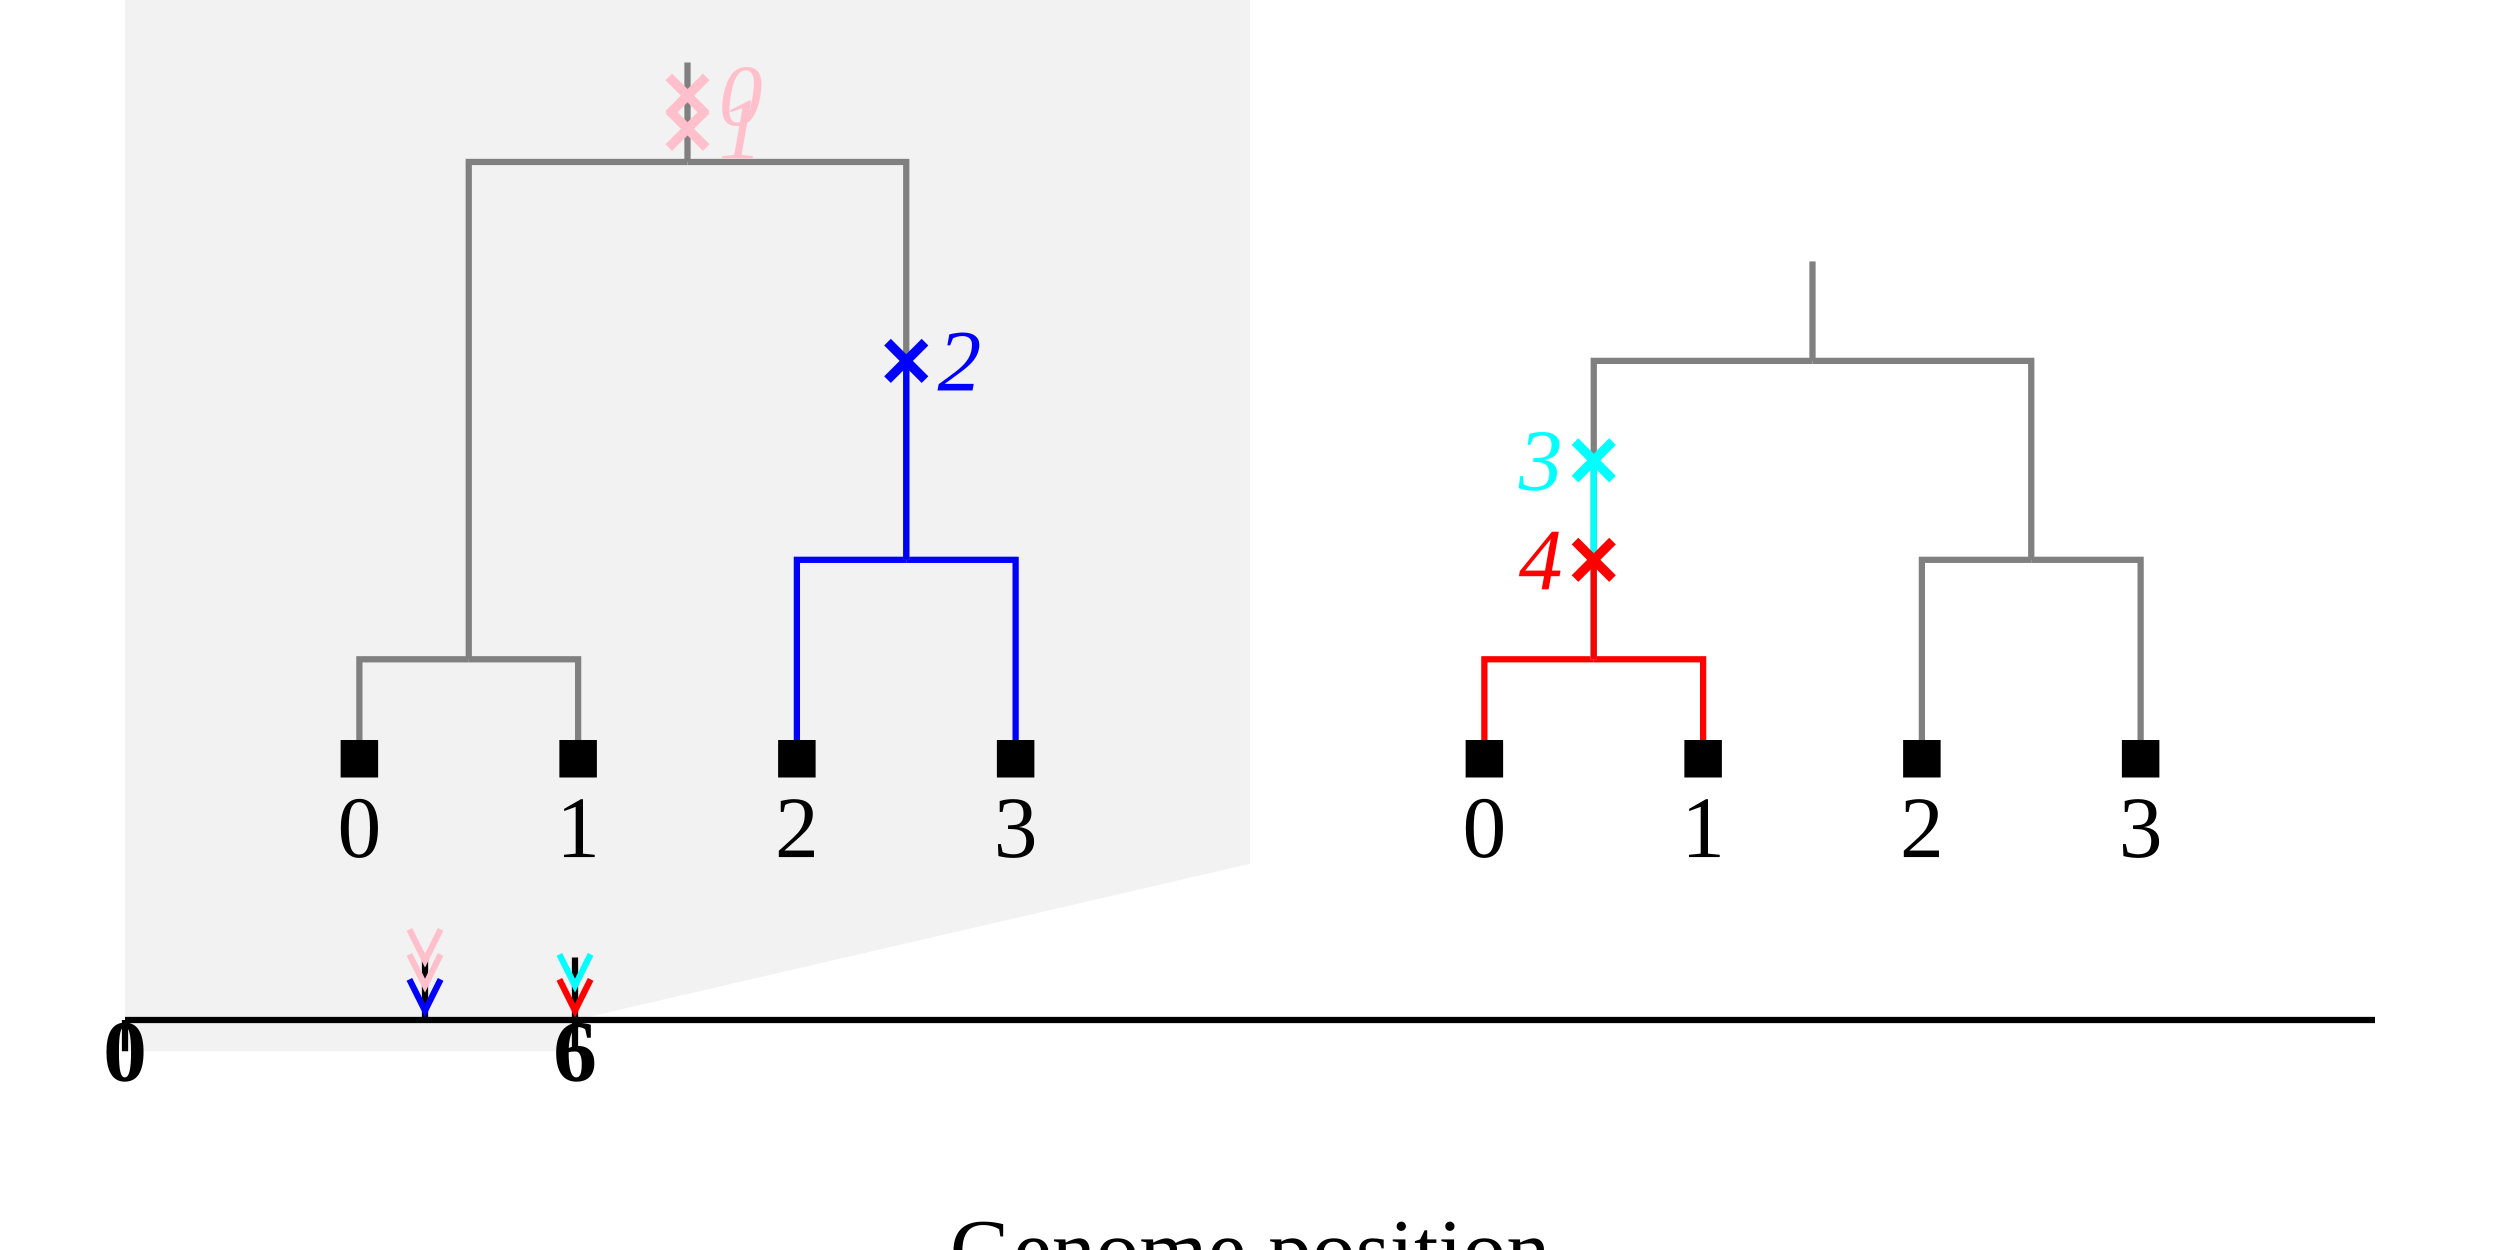
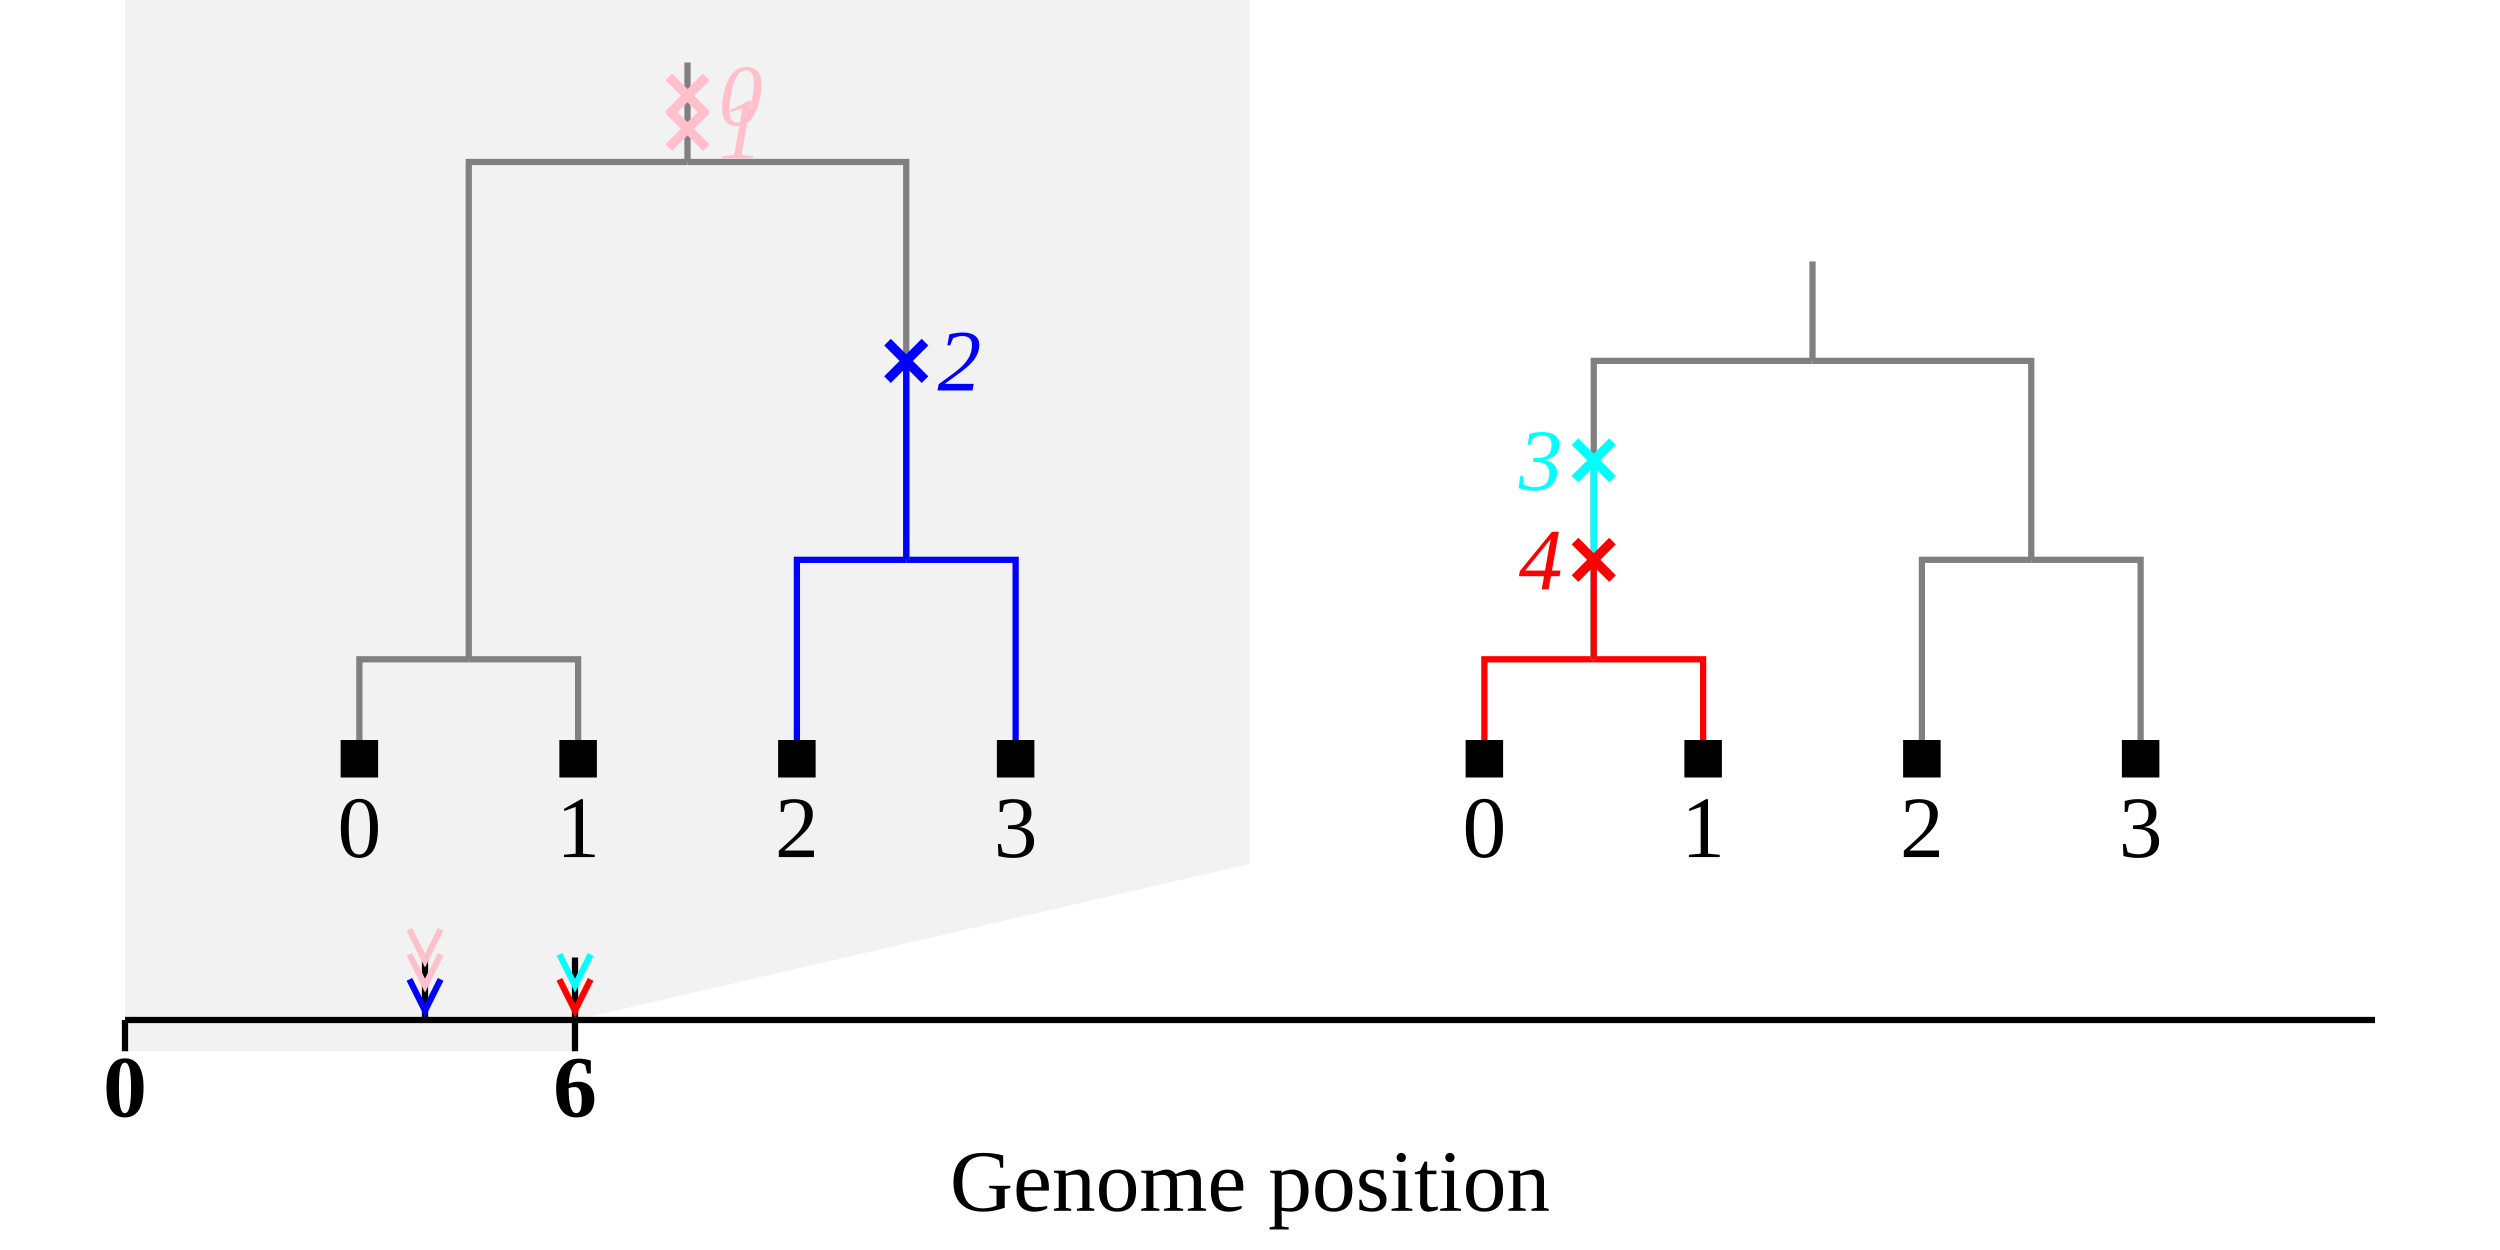
<svg xmlns="http://www.w3.org/2000/svg" baseProfile="full" height="200" version="1.1" width="400">
  <defs>
-     <style type="text/css">.background path {fill: #808080; fill-opacity:0}.background path:nth-child(odd) {fill-opacity:.1}.axes {font-size: 14px}.x-axis .tick .lab {font-weight: bold}.axes, .tree {font-size: 14px; text-anchor:middle}.y-axis line.grid {stroke: #FAFAFA}.y-axis &gt; .lab text {transform: translateX(0.8em) rotate(-90deg)}.x-axis .tick g {transform: translateY(0.9em)}.x-axis &gt; .lab text {transform: translateY(-0.8em)}.axes line, .edge {stroke:black; fill:none}.node &gt; .sym {fill: black; stroke: none}.site &gt; .sym {stroke: black}.mut text {fill: red; font-style: italic}.mut.extra text {fill: hotpink}.mut line {fill: none; stroke: none}.mut .sym {fill: none; stroke: red}.mut.extra .sym {stroke: hotpink}.node .mut .sym {stroke-width: 1.5px}.tree text, .tree-sequence text {dominant-baseline: central}.plotbox .lab.lft {text-anchor: end}.plotbox .lab.rgt {text-anchor: start}.edge {stroke: grey}.mut .sym{stroke:pink} .mut text{fill:pink}.mut.m2 .sym, .m2&gt;line, .m2&gt;.node .edge{stroke:blue} .mut.m2 .lab{fill:blue}.mut.m3 .sym, .m3&gt;line, .m3&gt;.node .edge{stroke:cyan} .mut.m3 .lab{fill:cyan}.mut.m4 .sym, .m4&gt;line, .m4&gt;.node .edge{stroke:red} .mut.m4 .lab{fill:red}.node:not(.leaf) &gt; .sym, .node:not(.leaf) &gt; .lab {visibility: hidden}</style>
+     <style type="text/css">.background path {fill: #808080; fill-opacity: 0}.background path:nth-child(odd) {fill-opacity: .1}.axes {font-size: 14px}.x-axis .tick .lab {font-weight: bold; dominant-baseline: hanging}.axes, .tree {font-size: 14px; text-anchor: middle}.axes line, .edge {stroke: black; fill: none}.y-axis .grid {stroke: #FAFAFA}.node &gt; .sym {fill: black; stroke: none}.site &gt; .sym {stroke: black}.mut text {fill: red; font-style: italic}.mut.extra text {fill: hotpink}.mut line {fill: none; stroke: none}.mut .sym {fill: none; stroke: red}.mut.extra .sym {stroke: hotpink}.node .mut .sym {stroke-width: 1.5px}.tree text, .tree-sequence text {dominant-baseline: central}.plotbox .lab.lft {text-anchor: end}.plotbox .lab.rgt {text-anchor: start}.edge {stroke: grey}.mut .sym{stroke:pink} .mut text{fill:pink}.mut.m2 .sym, .m2&gt;line, .m2&gt;.node .edge{stroke:blue} .mut.m2 .lab{fill:blue}.mut.m3 .sym, .m3&gt;line, .m3&gt;.node .edge{stroke:cyan} .mut.m3 .lab{fill:cyan}.mut.m4 .sym, .m4&gt;line, .m4&gt;.node .edge{stroke:red} .mut.m4 .lab{fill:red}.node:not(.leaf) &gt; .sym, .node:not(.leaf) &gt; .lab {visibility: hidden}</style>
  </defs>
  <g class="tree-sequence">
    <g class="background">
      <path d="M20,0 l180,0 l0,138.2 l-108,25 l0,5 l-72,0 l0,-5 l0,-25 l0,-138.2z" />
      <path d="M200,0 l180,0 l0,138.2 l0,25 l0,5 l-288,0 l0,-5 l108,-25 l0,-138.2z" />
    </g>
    <g class="axes">
      <g class="x-axis">
-         <g class="lab" transform="translate(200,200)">
-           <text text-anchor="middle">Genome position</text>
+         <g transform="translate(200,200)">
+           <text class="lab" text-anchor="middle" transform="translate(0 -11)">Genome position</text>
        </g>
        <line x1="20" x2="380" y1="163.2" y2="163.2" />
-         <g class="tick" transform="translate(20 163.2)">
-           <line x1="0" x2="0" y1="0" y2="5" />
-           <g class="lab" transform="translate(0,5)">
-             <text>0</text>
+         <g class="ticks">
+           <g class="tick" transform="translate(20 163.2)">
+             <line x1="0" x2="0" y1="0" y2="5" />
+             <g transform="translate(0,6)">
+               <text class="lab">0</text>
+             </g>
          </g>
-         </g>
-         <g class="tick" transform="translate(92 163.2)">
-           <line x1="0" x2="0" y1="0" y2="5" />
-           <g class="lab" transform="translate(0,5)">
-             <text>6</text>
+           <g class="tick" transform="translate(92 163.2)">
+             <line x1="0" x2="0" y1="0" y2="5" />
+             <g transform="translate(0,6)">
+               <text class="lab">6</text>
+             </g>
          </g>
        </g>
        <g class="site s0" transform="translate(68 163.2)">
          <line class="sym" x1="0" x2="0" y1="0" y2="-10" />
          <g class="mut m2">
            <polyline class="sym" points="2.5,-6.5 0,-1.5 -2.5,-6.5" />
          </g>
          <g class="mut m1">
            <polyline class="sym" points="2.5,-10.5 0,-5.5 -2.5,-10.5" />
          </g>
          <g class="mut m0">
            <polyline class="sym" points="2.5,-14.5 0,-9.5 -2.5,-14.5" />
          </g>
        </g>
        <g class="site s1" transform="translate(92 163.2)">
          <line class="sym" x1="0" x2="0" y1="0" y2="-10" />
          <g class="mut m4">
            <polyline class="sym" points="2.5,-6.5 0,-1.5 -2.5,-6.5" />
          </g>
          <g class="mut m3">
            <polyline class="sym" points="2.5,-10.5 0,-5.5 -2.5,-10.5" />
          </g>
        </g>
      </g>
    </g>
    <g class="plotbox trees">
-       <g class="tree t0" transform="translate(20 0)">
+       <g class="tree t-1" transform="translate(20 0)">
        <g class="plotbox">
-           <g class="m0 m1 node n9 p0 root s0" transform="translate(90 25.9143)">
-             <g class="a9 node n4 p0" transform="translate(-35 79.5714)">
+           <g class="c2 m0 m1 node n9 p0 root s0" transform="translate(90 25.9143)">
+             <g class="a9 c2 node n4 p0" transform="translate(-35 79.5714)">
              <g class="a4 leaf node n0 p0 sample" transform="translate(-17.5 15.9143)">
                <path class="edge" d="M 0 0 V -15.914 H 17.5" />
                <rect class="sym" height="6" width="6" x="-3" y="-3" />
                <text class="lab" transform="translate(0 11)">0</text>
              </g>
              <g class="a4 leaf node n1 p0 sample" transform="translate(17.5 15.9143)">
                <path class="edge" d="M 0 0 V -15.914 H -17.5" />
                <rect class="sym" height="6" width="6" x="-3" y="-3" />
                <text class="lab" transform="translate(0 11)">1</text>
              </g>
              <path class="edge" d="M 0 0 V -79.571 H 35" />
              <circle class="sym" cx="0" cy="0" r="3" />
              <text class="lab lft" transform="translate(-3 -7.0)">4</text>
            </g>
-             <g class="a9 m2 node n5 p0 s0" transform="translate(35 63.6571)">
+             <g class="a9 c2 m2 node n5 p0 s0" transform="translate(35 63.6571)">
              <g class="a5 leaf node n2 p0 sample" transform="translate(-17.5 31.8286)">
                <path class="edge" d="M 0 0 V -31.829 H 17.5" />
                <rect class="sym" height="6" width="6" x="-3" y="-3" />
                <text class="lab" transform="translate(0 11)">2</text>
              </g>
              <g class="a5 leaf node n3 p0 sample" transform="translate(17.5 31.8286)">
                <path class="edge" d="M 0 0 V -31.829 H -17.5" />
                <rect class="sym" height="6" width="6" x="-3" y="-3" />
                <text class="lab" transform="translate(0 11)">3</text>
              </g>
              <path class="edge" d="M 0 0 V -63.657 H -35" />
              <g class="mut m2 s0" transform="translate(0 -31.8286)">
                <line x1="0" x2="0" y1="0" y2="31.829" />
                <path class="sym" d="M -3,-3 l 6,6 M -3,3 l 6,-6" />
                <text class="lab rgt" transform="translate(5 0)">2</text>
              </g>
              <circle class="sym" cx="0" cy="0" r="3" />
              <text class="lab rgt" transform="translate(3 -7.0)">5</text>
            </g>
            <path class="edge" d="M 0 0 V -15.914 H 0" />
            <g class="mut m0 s0" transform="translate(0 -10.6095)">
              <line x1="0" x2="0" y1="0" y2="10.61" />
              <path class="sym" d="M -3,-3 l 6,6 M -3,3 l 6,-6" />
              <text class="lab rgt" transform="translate(5 0)">0</text>
            </g>
            <g class="mut m1 s0" transform="translate(0 -5.30476)">
              <line x1="0" x2="0" y1="0" y2="5.305" />
              <path class="sym" d="M -3,-3 l 6,6 M -3,3 l 6,-6" />
              <text class="lab rgt" transform="translate(5 0)">1</text>
            </g>
            <circle class="sym" cx="0" cy="0" r="3" />
            <text class="lab rgt" transform="translate(3 -7.0)">9</text>
          </g>
        </g>
      </g>
-       <g class="tree t1" transform="translate(200 0)">
+       <g class="tree t0" transform="translate(200 0)">
        <g class="plotbox">
-           <g class="node n7 p0 root" transform="translate(90 57.7429)">
-             <g class="a7 m3 m4 node n4 p0 s1" transform="translate(-35 47.7429)">
+           <g class="c2 node n7 p0 root" transform="translate(90 57.7429)">
+             <g class="a7 c2 m3 m4 node n4 p0 s1" transform="translate(-35 47.7429)">
              <g class="a4 leaf node n0 p0 sample" transform="translate(-17.5 15.9143)">
                <path class="edge" d="M 0 0 V -15.914 H 17.5" />
                <rect class="sym" height="6" width="6" x="-3" y="-3" />
                <text class="lab" transform="translate(0 11)">0</text>
              </g>
              <g class="a4 leaf node n1 p0 sample" transform="translate(17.5 15.9143)">
                <path class="edge" d="M 0 0 V -15.914 H -17.5" />
                <rect class="sym" height="6" width="6" x="-3" y="-3" />
                <text class="lab" transform="translate(0 11)">1</text>
              </g>
              <path class="edge" d="M 0 0 V -47.743 H 35" />
              <g class="mut m3 s1" transform="translate(0 -31.8286)">
                <line x1="0" x2="0" y1="0" y2="31.829" />
                <path class="sym" d="M -3,-3 l 6,6 M -3,3 l 6,-6" />
                <text class="lab lft" transform="translate(-5 0)">3</text>
              </g>
              <g class="mut m4 s1" transform="translate(0 -15.9143)">
                <line x1="0" x2="0" y1="0" y2="15.914" />
                <path class="sym" d="M -3,-3 l 6,6 M -3,3 l 6,-6" />
                <text class="lab lft" transform="translate(-5 0)">4</text>
              </g>
              <circle class="sym" cx="0" cy="0" r="3" />
              <text class="lab lft" transform="translate(-3 -7.0)">4</text>
            </g>
-             <g class="a7 node n5 p0" transform="translate(35 31.8286)">
+             <g class="a7 c2 node n5 p0" transform="translate(35 31.8286)">
              <g class="a5 leaf node n2 p0 sample" transform="translate(-17.5 31.8286)">
                <path class="edge" d="M 0 0 V -31.829 H 17.5" />
                <rect class="sym" height="6" width="6" x="-3" y="-3" />
                <text class="lab" transform="translate(0 11)">2</text>
              </g>
              <g class="a5 leaf node n3 p0 sample" transform="translate(17.5 31.8286)">
                <path class="edge" d="M 0 0 V -31.829 H -17.5" />
                <rect class="sym" height="6" width="6" x="-3" y="-3" />
                <text class="lab" transform="translate(0 11)">3</text>
              </g>
              <path class="edge" d="M 0 0 V -31.829 H -35" />
              <circle class="sym" cx="0" cy="0" r="3" />
              <text class="lab rgt" transform="translate(3 -7.0)">5</text>
            </g>
            <path class="edge" d="M 0 0 V -15.914 H 0" />
            <circle class="sym" cx="0" cy="0" r="3" />
            <text class="lab rgt" transform="translate(3 -7.0)">7</text>
          </g>
        </g>
      </g>
    </g>
  </g>
</svg>
